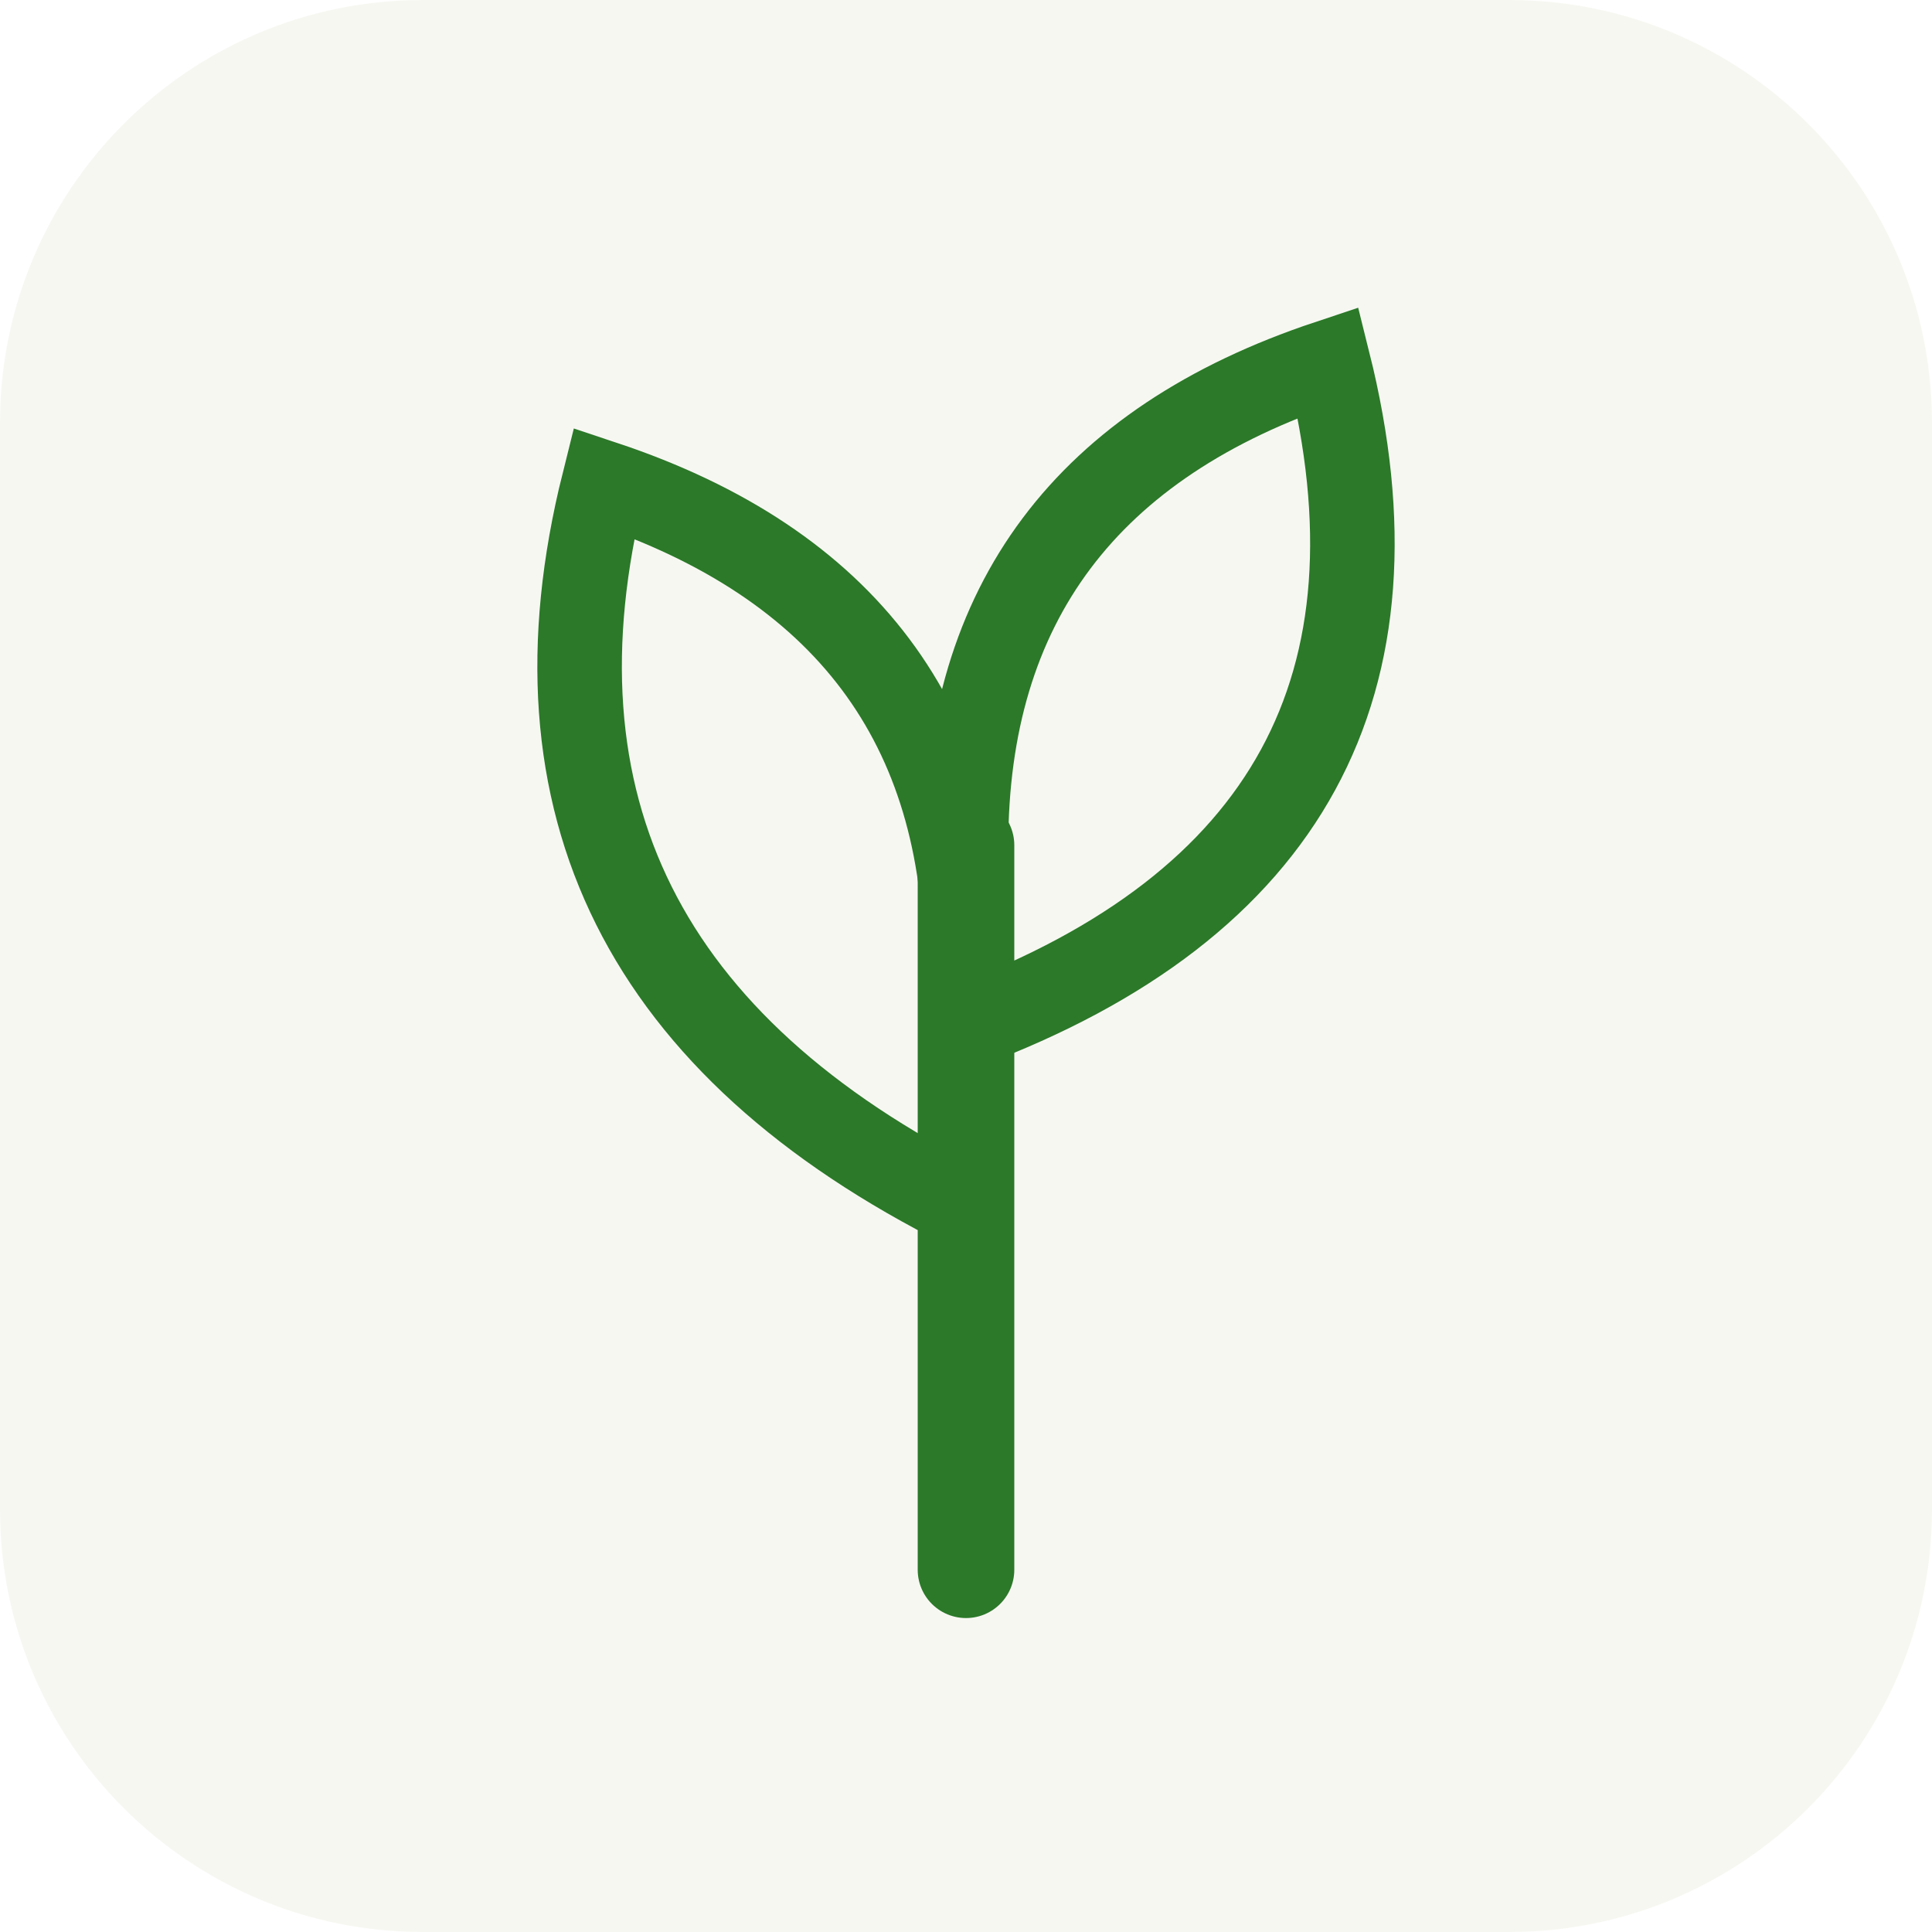
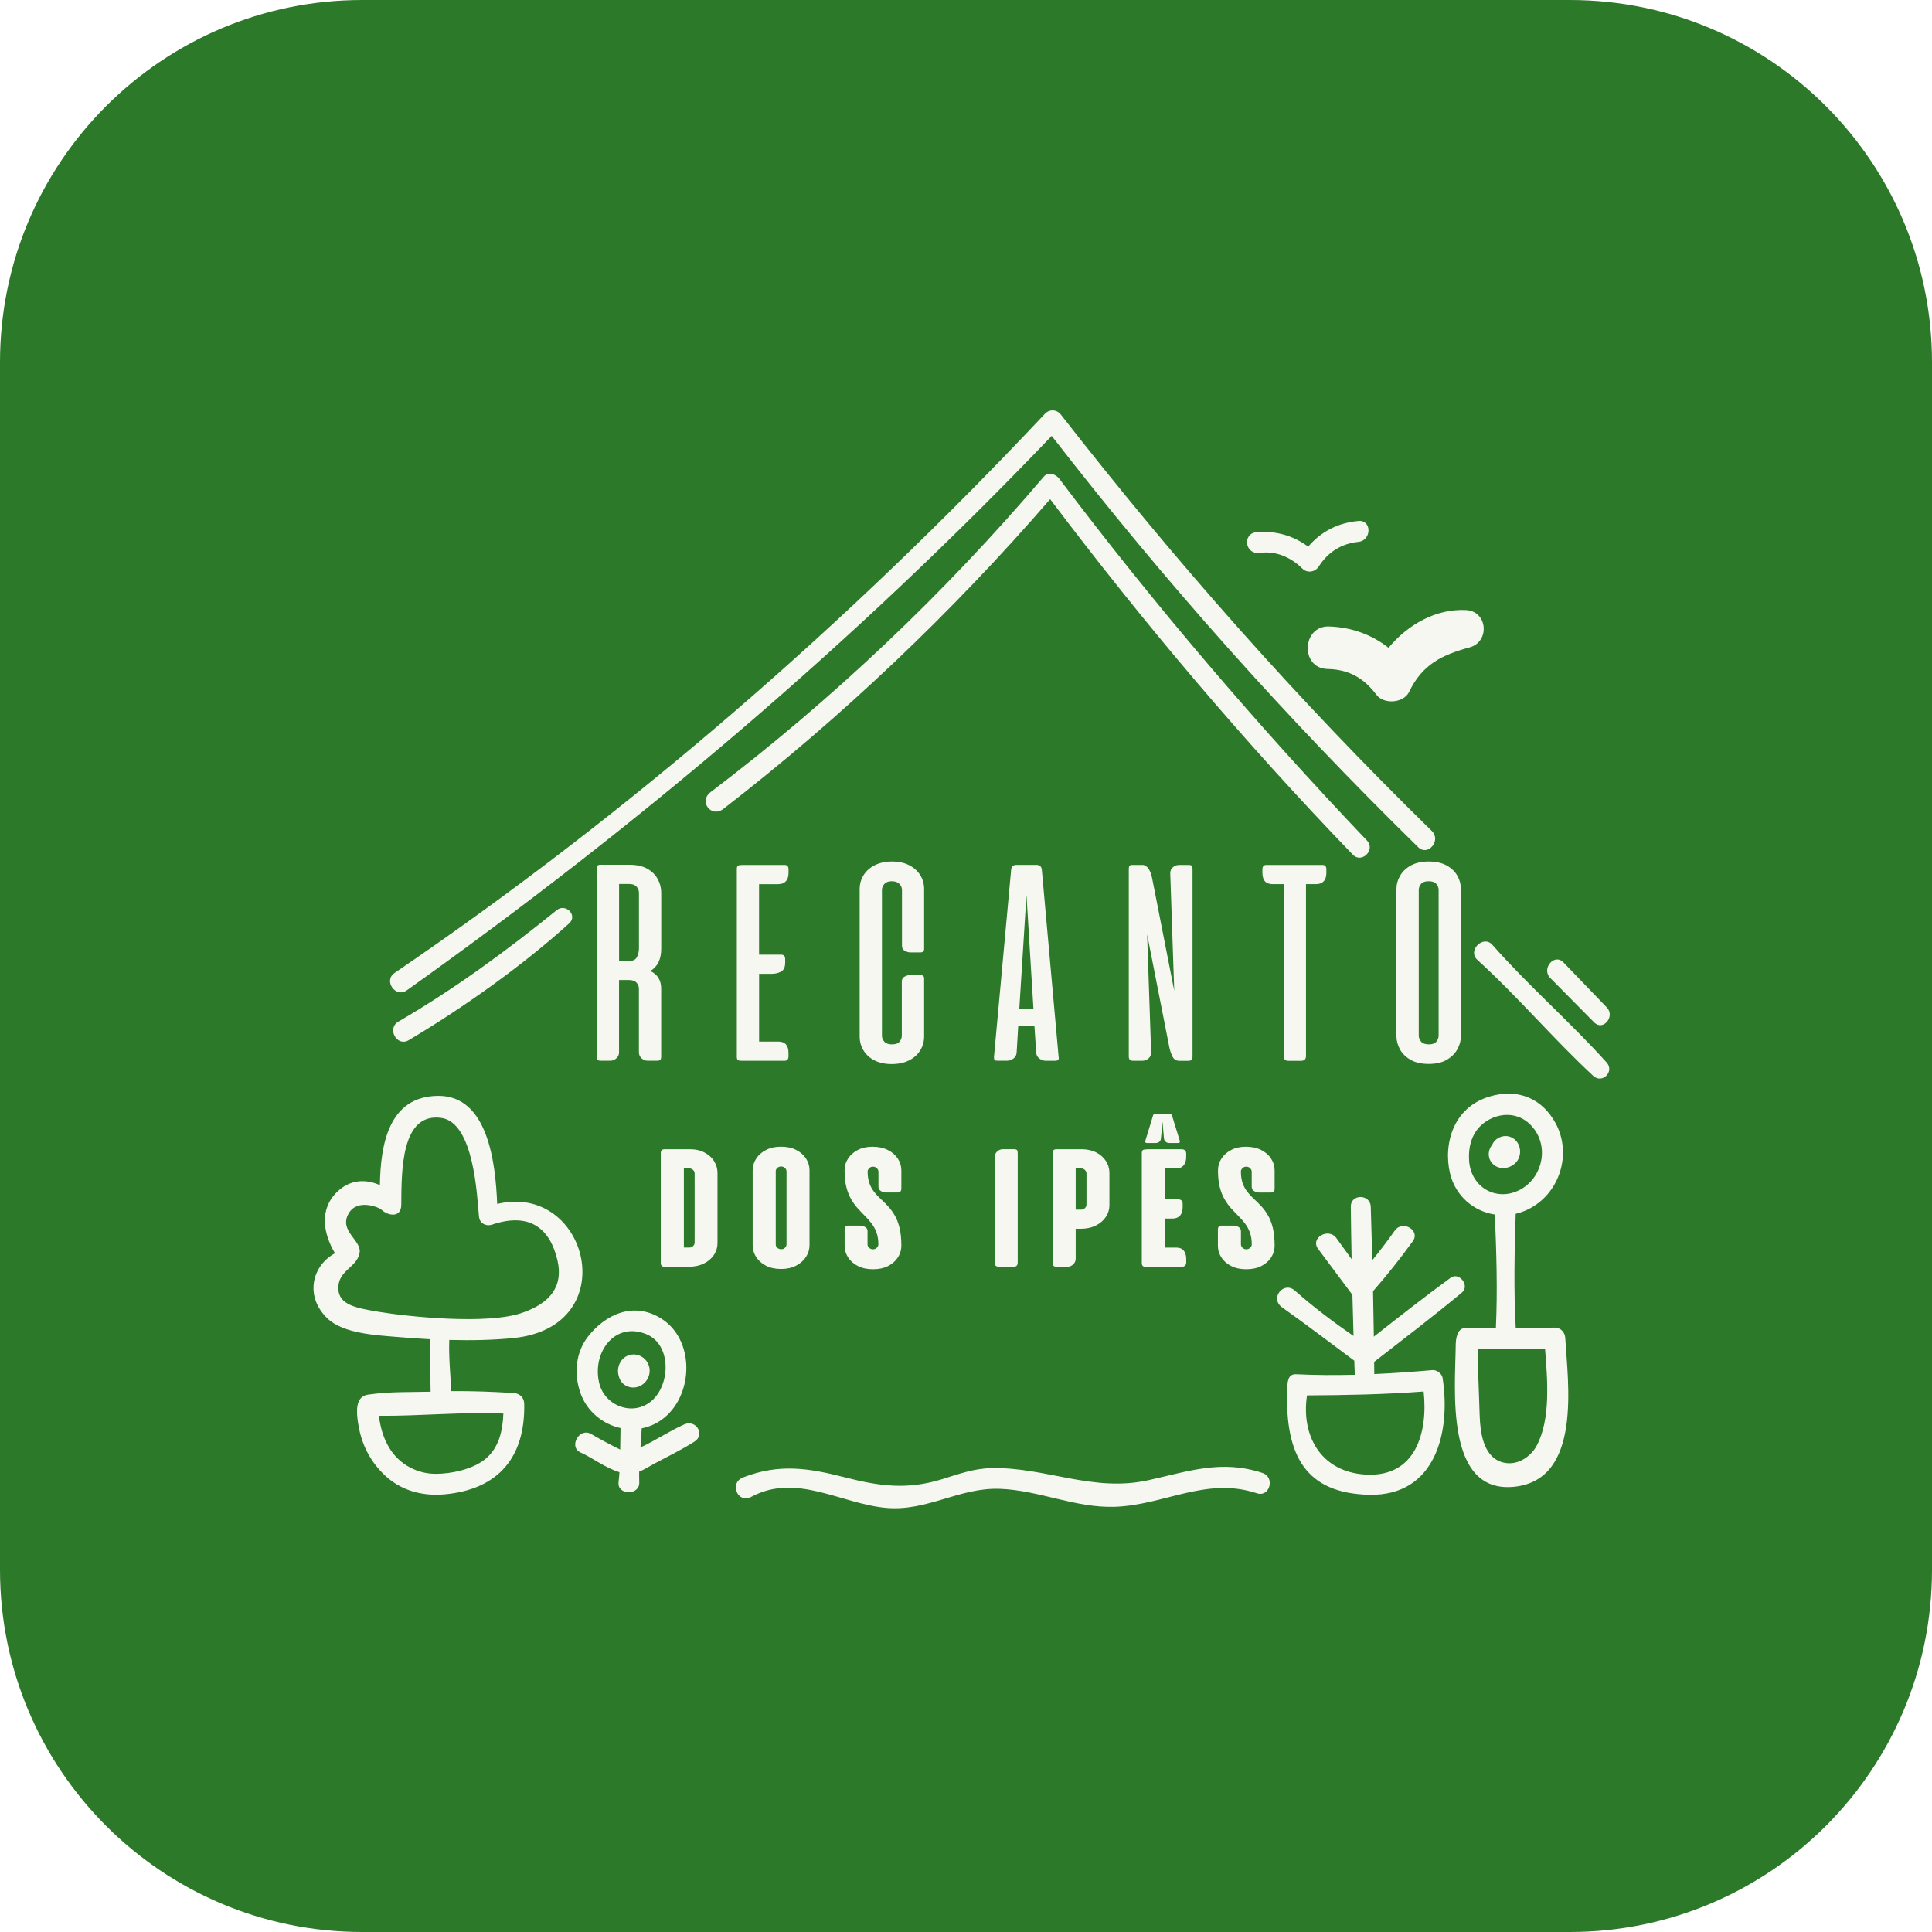
- <svg xmlns="http://www.w3.org/2000/svg" width="16" height="16" viewBox="0 0 32 32" fill="none">
-   <rect width="32" height="32" rx="7" fill="#F7F7F2" />
-   <line x1="16" y1="26" x2="16" y2="14" stroke="#2B7929" stroke-width="1.6" stroke-linecap="round" />
-   <path d="M16 20 Q8 16 10 8 Q16 10 16 16" stroke="#2B7929" stroke-width="1.4" fill="none" />
-   <path d="M16 17 Q24 14 22 6 Q16 8 16 14" stroke="#2B7929" stroke-width="1.4" fill="none" />
+ <svg xmlns="http://www.w3.org/2000/svg" width="16" height="16" viewBox="0 0 16 16">
+   <rect width="16" height="16" rx="3" fill="#2B7929" />
+   <svg x="1" y="3" width="14" height="10" viewBox="0 0 3779 2645">
+     <g>
+       <g transform="translate(1324.68, 1496.616)">
+ 	</g>
+     </g>
+     <path fill="#F7F7F2" d="M639.4,1376.9C1159,1007.3,1640.5,598.5,2081.1,137.5c254.1,327.7,522.8,628.9,819.2,919.4  c21.8,21.4,52.2-15,30.5-36.2c-300-293.6-571.2-599.8-829.2-930.8c-9.3-12-25.7-12.6-36-1.5C1628.2,553.7,1140.3,978.7,612,1338.1  C586.7,1355.3,614.4,1394.7,639.4,1376.9z M2697.6,658.5c47.6,1,80.9,19.9,109.4,57.7c16.7,22.1,60.9,18.9,73.2-6.7  c29.1-60.8,73.1-82.5,135.2-99.3c45.6-12.4,40.4-80.9-8.1-83.4c-67.4-3.5-130.7,32.9-173.3,84.4c-37.3-29.6-82.7-46-132.8-47.7  C2640,561.5,2636.4,657.3,2697.6,658.5z M2546.8,399c36-5,69.4,10.2,94.6,35.1c11,10.9,28.7,7.9,36.7-4.7  c20.6-32.2,50.4-51.2,88.8-55.1c29.5-3,30.1-49.4,0-46.7c-46.1,4.1-83.7,23.9-112.5,57.4c-33-24.4-71-35.4-113.9-32.6  C2506.4,354.5,2512.2,403.7,2546.8,399z M974.4,1197.8c-113,91.6-229.3,176.6-353.8,249c-26.4,15.3-3.3,57.2,23.2,41.5  c126.2-75.1,257.6-169.4,358.8-261.2C1022.1,1209.3,994.5,1181.4,974.4,1197.8z M3066.1,1275.1c-20.2-22.9-56.4,12.9-33.6,33.6  c90.4,82.1,169.6,176.4,259.2,259.4c20,18.6,48.1-9.7,29.9-29.9C3239.9,1447.3,3146.8,1366.7,3066.1,1275.1z M2077.6,278.9  c209.9,278.2,434.6,543.8,676.6,794.7c20,20.7,51.4-10.8,31.6-31.6c-244.3-256.6-474.4-525.9-687.8-808.7  c-7.8-10.4-24.6-16.5-34.8-4.5c-223.4,262.3-470.3,496.6-744.7,705.1c-27.1,20.6,1.4,58.5,28.8,37.3  C1612.8,765.7,1857.7,532.9,2077.6,278.9z M2932.3,2225.9c-43.2,3.7-86.6,6.9-130.1,8.8c-0.1-9.1-0.2-18.1-0.3-27.2  c65.7-51.2,132.3-101.8,196.3-155.1c18.1-15.1-6.1-47-25.4-32.9c-58.2,42.4-114.9,87.1-171.6,131.6c-0.5-33.9-1.1-67.8-1.8-101.6  c31.4-35.9,60.9-73.1,88.9-111.8c17.6-24.3-23.2-48.3-40.4-23.6c-15.9,22.7-32.7,44.6-50.1,66c-1-39.9-2.2-79.8-3.5-119.6  c-1-28.6-45-28.8-44.6,0c0.4,39.1,1.1,78.2,1.8,117.3c-11.3-15.6-22.6-31.3-33.9-46.9c-17.8-24.7-59.3-0.4-41,24  c25.5,34.1,50.9,68.2,76.4,102.3c0.1,0.1,0.2,0.2,0.3,0.4c0.7,30.7,1.6,61.4,2.5,92c-45.4-31.4-90-65-130.9-101.3  c-25.5-22.6-57.1,17.2-28.8,37.3c54.5,38.7,107.8,79.3,161.4,119.2c0.4,10.5,0.7,21,1.1,31.5c-43.6,1.1-87.2,0.9-130.7-1.2  c-20.1-1-19.7,18.6-20.3,34.4c-5.3,149.8,43.4,231.8,183.1,235c148.8,3.4,183.1-141.1,164.1-261.5  C2953.3,2233.7,2941.6,2225,2932.3,2225.9z M2781.8,2459.3c-99.4-6.4-143.6-87.2-130-176.9c87.1-0.5,173.8-2.1,260.7-8.7  C2922.5,2365.1,2894.9,2466.5,2781.8,2459.3z M3121.7,1758.2c12.7-18,6-45.5-14.9-53.5c-16.3-6.2-34.8,2.4-41.1,17.6  c-9.4,11.3-10.9,28-0.5,40.5C3080.3,1780.8,3108.8,1776.3,3121.7,1758.2z M3205.8,2130.9c-29.1,0.1-58.2,0.4-87.4,0.7  c-4.7-84.4-2.8-170.7-0.1-255.2c9-2.1,18-5.2,26.7-9.4c71.2-34.1,100.3-124.3,62.1-193.8c-29.1-52.9-79-74.5-136-61.8  c-93.6,20.8-115,110-99.6,174.7c12.2,50.9,53.2,84.9,100.2,92c3.5,84,6.2,169.8,2.3,253.8c-22.4,0.1-44.8,0.1-67.2-0.3  c-19.5-0.3-22.5,24.2-22.6,39.3c-0.8,94.6-25.4,333,132,315.6c150.7-16.7,118.6-232.8,112.9-332.3  C3228.5,2141.7,3219.1,2130.9,3205.8,2130.9z M3014.3,1759.4c-2.7-34.4,7-62.1,26.1-80.2c30.7-29.1,86.5-37.7,120.2,9.3  c33,46.1,13.8,112.7-36.7,136.2C3072.6,1848.6,3018.8,1815.9,3014.3,1759.4z M3164.9,2395.4c-11.2,20.9-38.4,42.9-69.6,38  c-28.8-4.5-48.9-28.3-55.3-76.8c-2.6-19.9-2.4-41-3.3-61c-1.7-38.9-2.7-77.8-3.6-116.7c50.3-0.8,100.6-0.8,150.8-1.1  C3189.4,2248,3197,2335.8,3164.9,2395.4z M877,2154.3c249.5-24.3,168.5-349-35.5-299.9c-3.7-91.2-20.4-242.1-131.6-241.6  c-111.6,0.5-129.1,110-130.6,199.6c-31.5-14.3-67-12.9-95.8,15.2c-40.8,39.8-30.3,93.7-4.6,137.1c-50.6,26.9-68.8,95.5-17.1,145.4  c35.5,34.3,109.5,37.7,155.4,41.6c25.6,2.2,50.3,3.9,74,5.1c1.6,20.1-0.1,40.3,0.3,60.4c0.4,19.1,1.1,38,1.2,57  c-45.8,1.2-89.3-0.7-140,6.5c-29.9,4.3-25.5,41.3-22.2,63.2c5.6,37.8,20.7,78.9,57.1,114.5c37.3,36.6,85.8,49.8,136.9,45.1  c120.2-11.1,180.1-83.6,177.4-202.8c-0.3-13-10-22.7-22.9-23.5c-46.7-2.9-93.4-4.8-140.1-4.3c-2-37.7-5.9-76.8-4.5-114.5  C786.1,2159.8,833.4,2158.6,877,2154.3z M855.3,2323c-1.5,39.2-10.1,78.4-42.7,103.5c-27.8,21.4-74.2,31.3-108.6,31.2  c-40.8-0.1-79.2-20.1-101.6-54.7c-15.5-23.9-21.8-49.1-25.5-75C667.7,2328.8,763.9,2318.9,855.3,2323z M575.1,2095.3  c-48.1-8.1-87.3-15-88.7-50.8c-1.6-42.3,42.3-47.3,47.6-81.5c4.2-27.5-46.8-48.4-24.7-87.1c20.2-35.3,69.8-12.1,71.9-10  c17.7,17.1,45.7,18.7,45.9-9.2c0.4-78.4,0.1-206,88.5-194.8c74.3,9.3,80.8,174.8,85.2,220.8c1.4,14.3,14.1,21.8,27.5,18.5  c89-30.7,132.3,11.6,148,79.6c13.3,57.6-16.1,95.4-79.2,117.1C819.7,2124.7,643.9,2106.8,575.1,2095.3z M1260,2347.1  c-33.7,15-64.8,36.2-98.2,51.6c1-14.3,2.1-28.5,2.8-42.7c18.1-3.5,35.7-11.4,51.3-24.4c64.9-54.3,66.8-174.2-7.7-221  c-62.4-39.2-125.8-8.7-164.1,40.9c-26,33.7-32.5,81-16.2,126.4c14.7,41,50,68.9,89.3,77.5c-0.4,15.9-0.5,32-0.7,48.1  c-4-1.8-8.5-4.1-13.9-6.9c-17.1-8.8-34.1-17.9-50.7-27.7c-26.9-16-51.4,28.9-24,41.1c25.8,11.4,56.7,35.2,86.9,44  c-0.5,7.5-1.1,15-2,22.5c-3.3,29.1,47.4,30.5,46.3,0c-0.3-7.9-0.3-15.8-0.2-23.7c12.2-4.8,23.7-12.5,34.7-18.3  c29.8-15.8,60.3-30.7,88.7-48.7C1307.4,2370,1285.8,2335.7,1260,2347.1z M1069.6,2255.1c-16.7-68.8,35-138.7,105.6-109.4  c56.2,23.3,53.7,112.3,11.8,148.7C1145.5,2330.4,1082,2306.2,1069.6,2255.1z M3293.8,1448.6c19.9,20.1,47.5-13.5,28.2-33.5  c-32.3-33.6-64.7-67.1-97-100.7c-20.3-21.1-50,14.1-29.4,34.9C3228.4,1382.5,3261.1,1415.5,3293.8,1448.6z M2552.2,2455.7  c-91.4-30.1-164.3-3.9-254.8,16.2c-124.4,27.6-228.8-29.3-350.6-27c-39.8,0.7-73.4,13.3-111.1,24.9c-77.8,24-139.5,15.6-216.7-4.2  c-81.6-21-147.6-31.1-227.7,0.1c-32.1,12.5-12.1,59.8,18.3,43.4c101.2-54.4,201.2,16.2,302.1,24.8c91.9,7.8,162.6-45.8,253.3-42.7  c87.5,3,168.9,43.3,257.4,40.2c110.8-3.8,203.9-67.8,317.3-30.3C2568.5,2510.8,2581,2465.2,2552.2,2455.7z M1132.7,2193.8  c-17.1,7.4-24.8,28.2-19.5,45c2.5,11.6,10.4,21.5,24,25c24,6,46.4-14.5,45.1-38.5C1181,2200.8,1155.9,2183.8,1132.7,2193.8z   M1208.2,1284v-125.6c0-10.5-2.6-20.6-7.7-30.1c-5.2-9.5-12.9-17.3-23.4-23.2c-10.4-5.9-23.9-8.9-40.4-8.9H1073  c-3.6,0-6,0.6-7.2,1.9c-1.2,1.3-1.7,3.7-1.7,7.3v419.6c0,3.3,0.6,5.7,1.7,7.1c1.2,1.4,3.6,2.1,7.2,2.1h21.2c5.2,0,9.7-1.8,13.7-5.4  c4-3.6,6-8.1,6-13.5v-161.5h22c7.7,0,13.4,1.9,17,5.8c3.6,3.9,5.4,8.4,5.4,13.5v142.2c0,5.4,2,9.9,6,13.5c4,3.6,8.4,5.4,13.3,5.4  h21.3c3.6,0,6-0.7,7.3-2.1c1.3-1.4,1.9-3.8,1.9-7.1v-151.9c0-18.8-8.1-31.9-24.3-39.4C1200.1,1324.1,1208.2,1307.4,1208.2,1284z   M1158.4,1283.2c0,6.4-1.4,12.7-4.2,18.7c-2.8,6.1-8.2,9.1-16.2,9.1H1114v-171.9h22c7.7,0,13.4,2,17,6c3.6,4,5.4,8.6,5.4,13.7  V1283.2z M1470,1139.5c7.2,0,12.8-2.1,16.8-6.4c4-4.2,6-10.6,6-19.1v-7.4c0-6.7-3-10-8.9-10h-92c-5.9,0-9.8,0.5-11.8,1.4  c-1.9,0.9-2.9,3.5-2.9,7.9v419.2c0,3.6,0.6,6,1.9,7.3c1.3,1.3,4.3,1.9,8.9,1.9h95.8c5.9,0,8.9-3.3,8.9-10v-7.4  c0-17-7.6-25.5-22.8-25.5h-42.9V1340h27.8c8.2,0,15.4-1.7,21.4-5c6-3.4,9.1-10.1,9.1-20.1v-7.7c0-6.7-3-10-8.9-10h-49.5v-157.6H1470  z M1752.8,1288.6c4.2,2.3,8.3,3.5,12.2,3.5h22.4c5.7,0,8.5-2.6,8.5-7.7v-133.7c0-11.6-2.9-22-8.7-31.3c-5.8-9.3-14-16.7-24.7-22.2  c-10.7-5.5-23.4-8.3-38.1-8.3c-14.7,0-27.5,2.7-38.4,8.1c-10.9,5.4-19.4,12.8-25.3,22.2c-5.9,9.4-8.9,19.9-8.9,31.5v329.2  c0,11.6,2.9,22.1,8.7,31.5c5.8,9.4,14,16.8,24.7,22.2c10.7,5.4,23.4,8.1,38.1,8.1c14.9,0,27.8-2.7,38.6-8.1  c10.8-5.4,19.2-12.8,25.1-22.2c5.9-9.4,8.9-19.9,8.9-31.5v-129.8c0-4.9-3-7.4-8.9-7.4h-22.4c-3.6,0-7.6,1.1-12,3.3  c-4.4,2.2-6.6,6-6.6,11.4v121c0,4.4-1.6,8.7-4.8,12.9c-3.2,4.2-9,6.4-17.2,6.4c-7.7,0-13.4-2-17-6c-3.6-4-5.4-8.4-5.4-13.3v-325.7  c0-5.1,1.9-9.7,5.6-13.7c3.7-4,9.2-6,16.4-6c7.5,0,13.1,2,17,6c3.9,4,5.8,8.6,5.8,13.7v124.8  C1746.4,1282.6,1748.5,1286.3,1752.8,1288.6z M2042.5,1457.1l3.9,58.7c0.3,5.7,2.6,10.2,7.1,13.5c4.5,3.3,9.2,5,14.1,5h21.2  c5.4,0,8.1-1.9,8.1-5.8c0-0.5-0.1-1-0.2-1.5c-0.1-0.5-0.2-1-0.2-1.6l-37.5-418.1c-0.8-7.2-4.8-10.8-12-10.8H2002  c-7,0-10.8,3.6-11.6,10.8l-38.3,418.1v1.9c0,2.6,0.5,4.4,1.5,5.4c1,1,3.2,1.5,6.6,1.5h21.2c5.2,0,9.9-1.7,14.3-5  c4.4-3.3,6.7-7.9,7-13.5l3.5-58.7H2042.5z M2024.4,1167.7l0.4-1.6l15.5,252.7h-31.7L2024.4,1167.7z M2395.9,1525.1v-419.6  c0-3.3-0.5-5.7-1.6-6.9c-1-1.3-3.5-1.9-7.3-1.9h-21.6c-4.9,0-9.4,1.7-13.3,5c-4,3.3-6,7.7-6,13.1v1.1l8.9,262l-49.1-250  c-1.8-9.8-4.6-17.5-8.5-23c-3.9-5.5-8.4-8.3-13.5-8.3h-21.6c-3.9,0-6.3,0.6-7.4,1.9c-1,1.3-1.5,3.6-1.5,6.9v419.6  c0,6.2,3.1,9.3,9.3,9.3h20.5c5.4,0,10.1-1.7,14.1-5c4-3.3,6-7.9,6-13.5v-1.1l-8.9-262.8l49.8,253.1c1.6,7.2,3.9,13.9,7,20.1  c3.1,6.2,8.1,9.3,15.1,9.3h20.5C2392.8,1534.4,2395.9,1531.3,2395.9,1525.1z M2610.1,1534.4h28.6c7.2,0,10.8-3.6,10.8-10.8v-384.1  h22.8c7.2,0,12.8-2.1,16.8-6.4c4-4.2,6-10.6,6-19.1v-7.4c0-6.7-3-10-8.9-10H2561c-5.9,0-8.9,3.3-8.9,10v7.4c0,17,7.6,25.5,22.8,25.5  h24.7v384.1C2599.6,1530.8,2603.1,1534.4,2610.1,1534.4z M2964,1097.8c-10.7-5.9-24.2-8.9-40.4-8.9c-15.7,0-28.9,3-39.6,8.9  c-10.7,5.9-18.7,13.6-24.2,23c-5.4,9.4-8.1,19.5-8.1,30.3v328c0,10,2.6,19.8,7.7,29.4c5.2,9.5,13.1,17.4,23.8,23.6  c10.7,6.2,24.3,9.3,40.8,9.3c16.5,0,30-3.2,40.6-9.5c10.6-6.3,18.4-14.2,23.6-23.8c5.1-9.5,7.7-19.2,7.7-29v-328  c0-10.8-2.6-20.9-7.9-30.3C2982.6,1111.4,2974.6,1103.7,2964,1097.8z M2946,1478c0,4.9-1.7,9.4-5,13.5c-3.3,4.1-8.9,6.2-16.6,6.2  c-8,0-13.8-2-17.4-6c-3.6-4-5.4-8.6-5.4-13.7v-325.3c0-5.1,1.7-9.7,5.2-13.7c3.5-4,9.1-6,16.8-6c8,0,13.7,2,17.2,6  c3.5,4,5.2,8.6,5.2,13.7V1478z M1305,1739.5c-9.3-5-20.4-7.4-33.3-7.4h-55.2c-3.7,0-6.2,0.7-7.4,2.1c-1.2,1.4-1.9,3.9-1.9,7.4v243.7  c0,3.4,0.6,5.8,1.9,7.3c1.2,1.5,3.7,2.2,7.4,2.2h53.3c12.8,0,24-2.4,33.6-7.1c9.6-4.7,17.1-11.1,22.5-19.2c5.4-8.1,8.1-17.1,8.1-27  v-156.3c0-9.4-2.5-18.1-7.5-26.2C1321.6,1750.9,1314.4,1744.4,1305,1739.5z M1282.9,1941.2c0,2.5-1.1,4.9-3.4,7.2  c-2.2,2.3-4.9,3.5-8,3.5h-12.7V1775h11.8c3.6,0,6.5,1.1,8.8,3.4c2.3,2.2,3.5,4.7,3.5,7.3V1941.2z M1442.2,1992.4  c9.5,4.9,20.8,7.4,34,7.4c12.8,0,24-2.5,33.5-7.4c9.5-5,16.9-11.5,22.1-19.6c5.3-8.1,7.9-16.9,7.9-26.3v-167.1  c0-9.6-2.6-18.4-7.8-26.4c-5.2-8-12.5-14.5-22-19.3c-9.5-4.9-20.8-7.3-34-7.3c-12.7,0-23.8,2.4-33.3,7.3  c-9.5,4.9-16.9,11.3-22.1,19.3c-5.2,8-7.9,16.8-7.9,26.4v167.1c0,9.4,2.5,18.2,7.6,26.3C1425.4,1980.9,1432.7,1987.5,1442.2,1992.4z   M1464.1,1781.4c0-2.6,1.1-5.1,3.4-7.3c2.2-2.2,5.1-3.4,8.5-3.4c3.6,0,6.5,1.1,8.8,3.4c2.3,2.2,3.5,4.7,3.5,7.3v163.5  c0,2.3-1,4.7-3.1,7.1c-2.1,2.4-4.9,3.6-8.5,3.6c-3.6,0-6.5-1-8.9-3.1c-2.4-2.1-3.6-4.6-3.6-7.5V1781.4z M1699,1825.4  c3.5,2.2,7.2,3.4,11,3.4h26.2c5.9,0,8.8-2.9,8.8-8.6v-40.6c0-9.7-2.7-18.6-8-26.7c-5.3-8-12.8-14.5-22.5-19.2  c-9.7-4.8-21-7.2-34-7.2c-12.5,0-23.4,2.4-32.8,7.2c-9.3,4.8-16.6,11.2-21.8,19.2c-5.2,8-7.8,16.9-7.8,26.7c0,14.4,1.3,26.8,4,37.3  c2.7,10.5,6.3,19.6,10.8,27.2c4.5,7.7,9.4,14.5,14.8,20.4c5.4,5.9,10.8,11.6,16.2,17c5.4,5.4,10.4,11,14.8,16.9  c4.5,5.9,8.1,12.6,10.8,20.1c2.7,7.5,4.1,16.3,4.1,26.6c0,2.5-1.2,4.9-3.5,7.2c-2.3,2.3-5.3,3.5-8.8,3.5c-3.2,0-6-1.2-8.4-3.5  c-2.3-2.3-3.5-4.7-3.5-7.2V1915c0-4-1.8-7.1-5.5-9.1c-3.6-2.1-7.3-3.1-11-3.1H1627c-5.9,0-8.8,2.8-8.8,8.4v36.4  c0,9.6,2.6,18.4,7.8,26.4c5.2,8,12.5,14.5,22,19.2c9.5,4.8,20.7,7.2,33.5,7.2c13.1,0,24.4-2.4,33.8-7.2c9.4-4.8,16.7-11.2,21.9-19.2  c5.2-8,7.8-16.8,7.8-26.4c0-15.6-1.4-28.9-4.1-39.9c-2.7-11-6.3-20.3-10.8-27.9c-4.5-7.6-9.4-14.3-14.7-20.1  c-5.3-5.7-10.7-11-16.1-16c-5.4-4.9-10.4-10.2-14.8-15.8c-4.5-5.6-8.1-12-10.8-19.4c-2.7-7.3-4.1-16.3-4.1-27c0-2.2,1.1-4.4,3.4-6.8  c2.2-2.4,5.1-3.6,8.5-3.6c3.6,0,6.5,1.2,8.8,3.5c2.3,2.3,3.5,4.8,3.5,7.4v34.3C1693.8,1820.1,1695.5,1823.1,1699,1825.4z   M1971.3,1732.1c-4.5,0-8.5,1.7-12.2,5.1c-3.6,3.4-5.4,7.7-5.4,13v234.6c0,3.7,0.8,6.3,2.3,7.8c1.5,1.5,4.1,2.2,7.6,2.2h31.5  c3.6,0,6.1-0.7,7.7-2.2c1.5-1.5,2.3-4.1,2.3-7.8v-243.7c0-3.6-0.5-5.9-1.6-7.2c-1.1-1.2-3.6-1.9-7.6-1.9H1971.3z M2092.5,1994.7  h24.3c4.5,0,8.6-1.7,12.3-5.2c3.7-3.5,5.6-7.6,5.6-12.4v-67.2h10.9c13,0,24.3-2.4,34-7.2c9.7-4.8,17.2-11.2,22.5-19.2  c5.3-8,8-16.9,8-26.7v-71.6c0-9.7-2.6-18.6-7.8-26.7c-5.2-8-12.4-14.5-21.7-19.2c-9.3-4.8-20.2-7.2-32.9-7.2h-55.2  c-3.7,0-6.2,0.7-7.4,2.1c-1.2,1.4-1.9,3.9-1.9,7.4v243.7c0,3.4,0.6,5.8,1.9,7.3C2086.3,1994,2088.8,1994.7,2092.5,1994.7z   M2134.7,1775h11.8c3.6,0,6.5,1.1,8.8,3.4c2.3,2.2,3.5,4.7,3.5,7.3v70.7c0,2.5-1.1,4.9-3.4,7.2c-2.2,2.3-4.9,3.5-8,3.5h-12.7V1775z   M2313.4,1718.2c3.6,0,6.4-1,8.5-3c2.1-2,3.2-4.5,3.4-7.4l3.5-37.1l3.2,37.1c0.3,2.9,1.5,5.4,3.7,7.4c2.2,2,4.9,3,8.4,3h19.2  c1.7,0,2.8-0.3,3.5-1c0.6-0.7,0.9-1.7,0.9-3.1l-17.6-57c-0.8-2.8-2.5-4.2-5.3-4.2h-32c-2.8,0-4.6,1.4-5.3,4.2l-17.4,57  c0,1.4,0.3,2.4,0.8,3.1c0.5,0.7,1.7,1,3.4,1H2313.4z M2359.7,1775c7.1,0,12.5-2.3,16.3-6.8c3.8-4.6,5.7-10.9,5.7-18.9v-7.6  c0-3.1-0.9-5.5-2.7-7.1c-1.8-1.6-4.2-2.4-7.3-2.4h-75.1c-5.6,0-9.3,0.5-11.2,1.4c-1.9,0.9-2.9,3.6-2.9,8.1v243.9  c0,3.4,0.6,5.8,1.9,7.2c1.2,1.4,3.8,2.1,7.6,2.1h79.8c3.1,0,5.5-0.8,7.3-2.5c1.8-1.7,2.7-4,2.7-7v-7.7c0-8.2-1.9-14.5-5.6-19  c-3.7-4.5-9.2-6.7-16.5-6.7H2334v-64.9h16.9c7.3,0,12.9-2.2,16.9-6.5c4-4.3,6-10.7,6-19v-7.9c0-3.1-0.9-5.4-2.7-7.1  c-1.8-1.6-4.2-2.4-7.3-2.4H2334V1775H2359.7z M2549.2,1733.7c-9.7-4.8-21-7.2-34-7.2c-12.5,0-23.4,2.4-32.8,7.2  c-9.3,4.8-16.6,11.2-21.8,19.2c-5.2,8-7.8,16.9-7.8,26.7c0,14.4,1.3,26.8,4,37.3c2.7,10.5,6.3,19.6,10.8,27.2  c4.5,7.7,9.4,14.5,14.8,20.4c5.4,5.9,10.8,11.6,16.2,17c5.4,5.4,10.4,11,14.8,16.9c4.5,5.9,8.1,12.6,10.8,20.1  c2.7,7.5,4.1,16.3,4.1,26.6c0,2.5-1.2,4.9-3.5,7.2c-2.3,2.3-5.3,3.5-8.8,3.5c-3.2,0-6-1.2-8.4-3.5c-2.3-2.3-3.5-4.7-3.5-7.2V1915  c0-4-1.8-7.1-5.5-9.1c-3.6-2.1-7.3-3.1-11-3.1h-26.2c-5.9,0-8.8,2.8-8.8,8.4v36.4c0,9.6,2.6,18.4,7.8,26.4c5.2,8,12.5,14.5,22,19.2  c9.5,4.8,20.7,7.2,33.5,7.2c13.1,0,24.4-2.4,33.8-7.2c9.4-4.8,16.7-11.2,21.9-19.2c5.2-8,7.8-16.8,7.8-26.4  c0-15.6-1.4-28.9-4.1-39.9c-2.7-11-6.3-20.3-10.8-27.9c-4.5-7.6-9.4-14.3-14.7-20.1c-5.3-5.7-10.7-11-16.1-16  c-5.4-4.9-10.4-10.2-14.8-15.8c-4.5-5.6-8.1-12-10.8-19.4c-2.7-7.3-4.1-16.3-4.1-27c0-2.2,1.1-4.4,3.4-6.8c2.2-2.4,5.1-3.6,8.5-3.6  c3.6,0,6.5,1.2,8.8,3.5c2.3,2.3,3.5,4.8,3.5,7.4v34.3c0,3.9,1.7,6.9,5.2,9.2c3.5,2.2,7.2,3.4,11,3.4h26.2c5.9,0,8.8-2.9,8.8-8.6  v-40.6c0-9.7-2.7-18.6-8-26.7C2566.3,1744.9,2558.8,1738.5,2549.2,1733.7z" />
+   </svg>
</svg>
